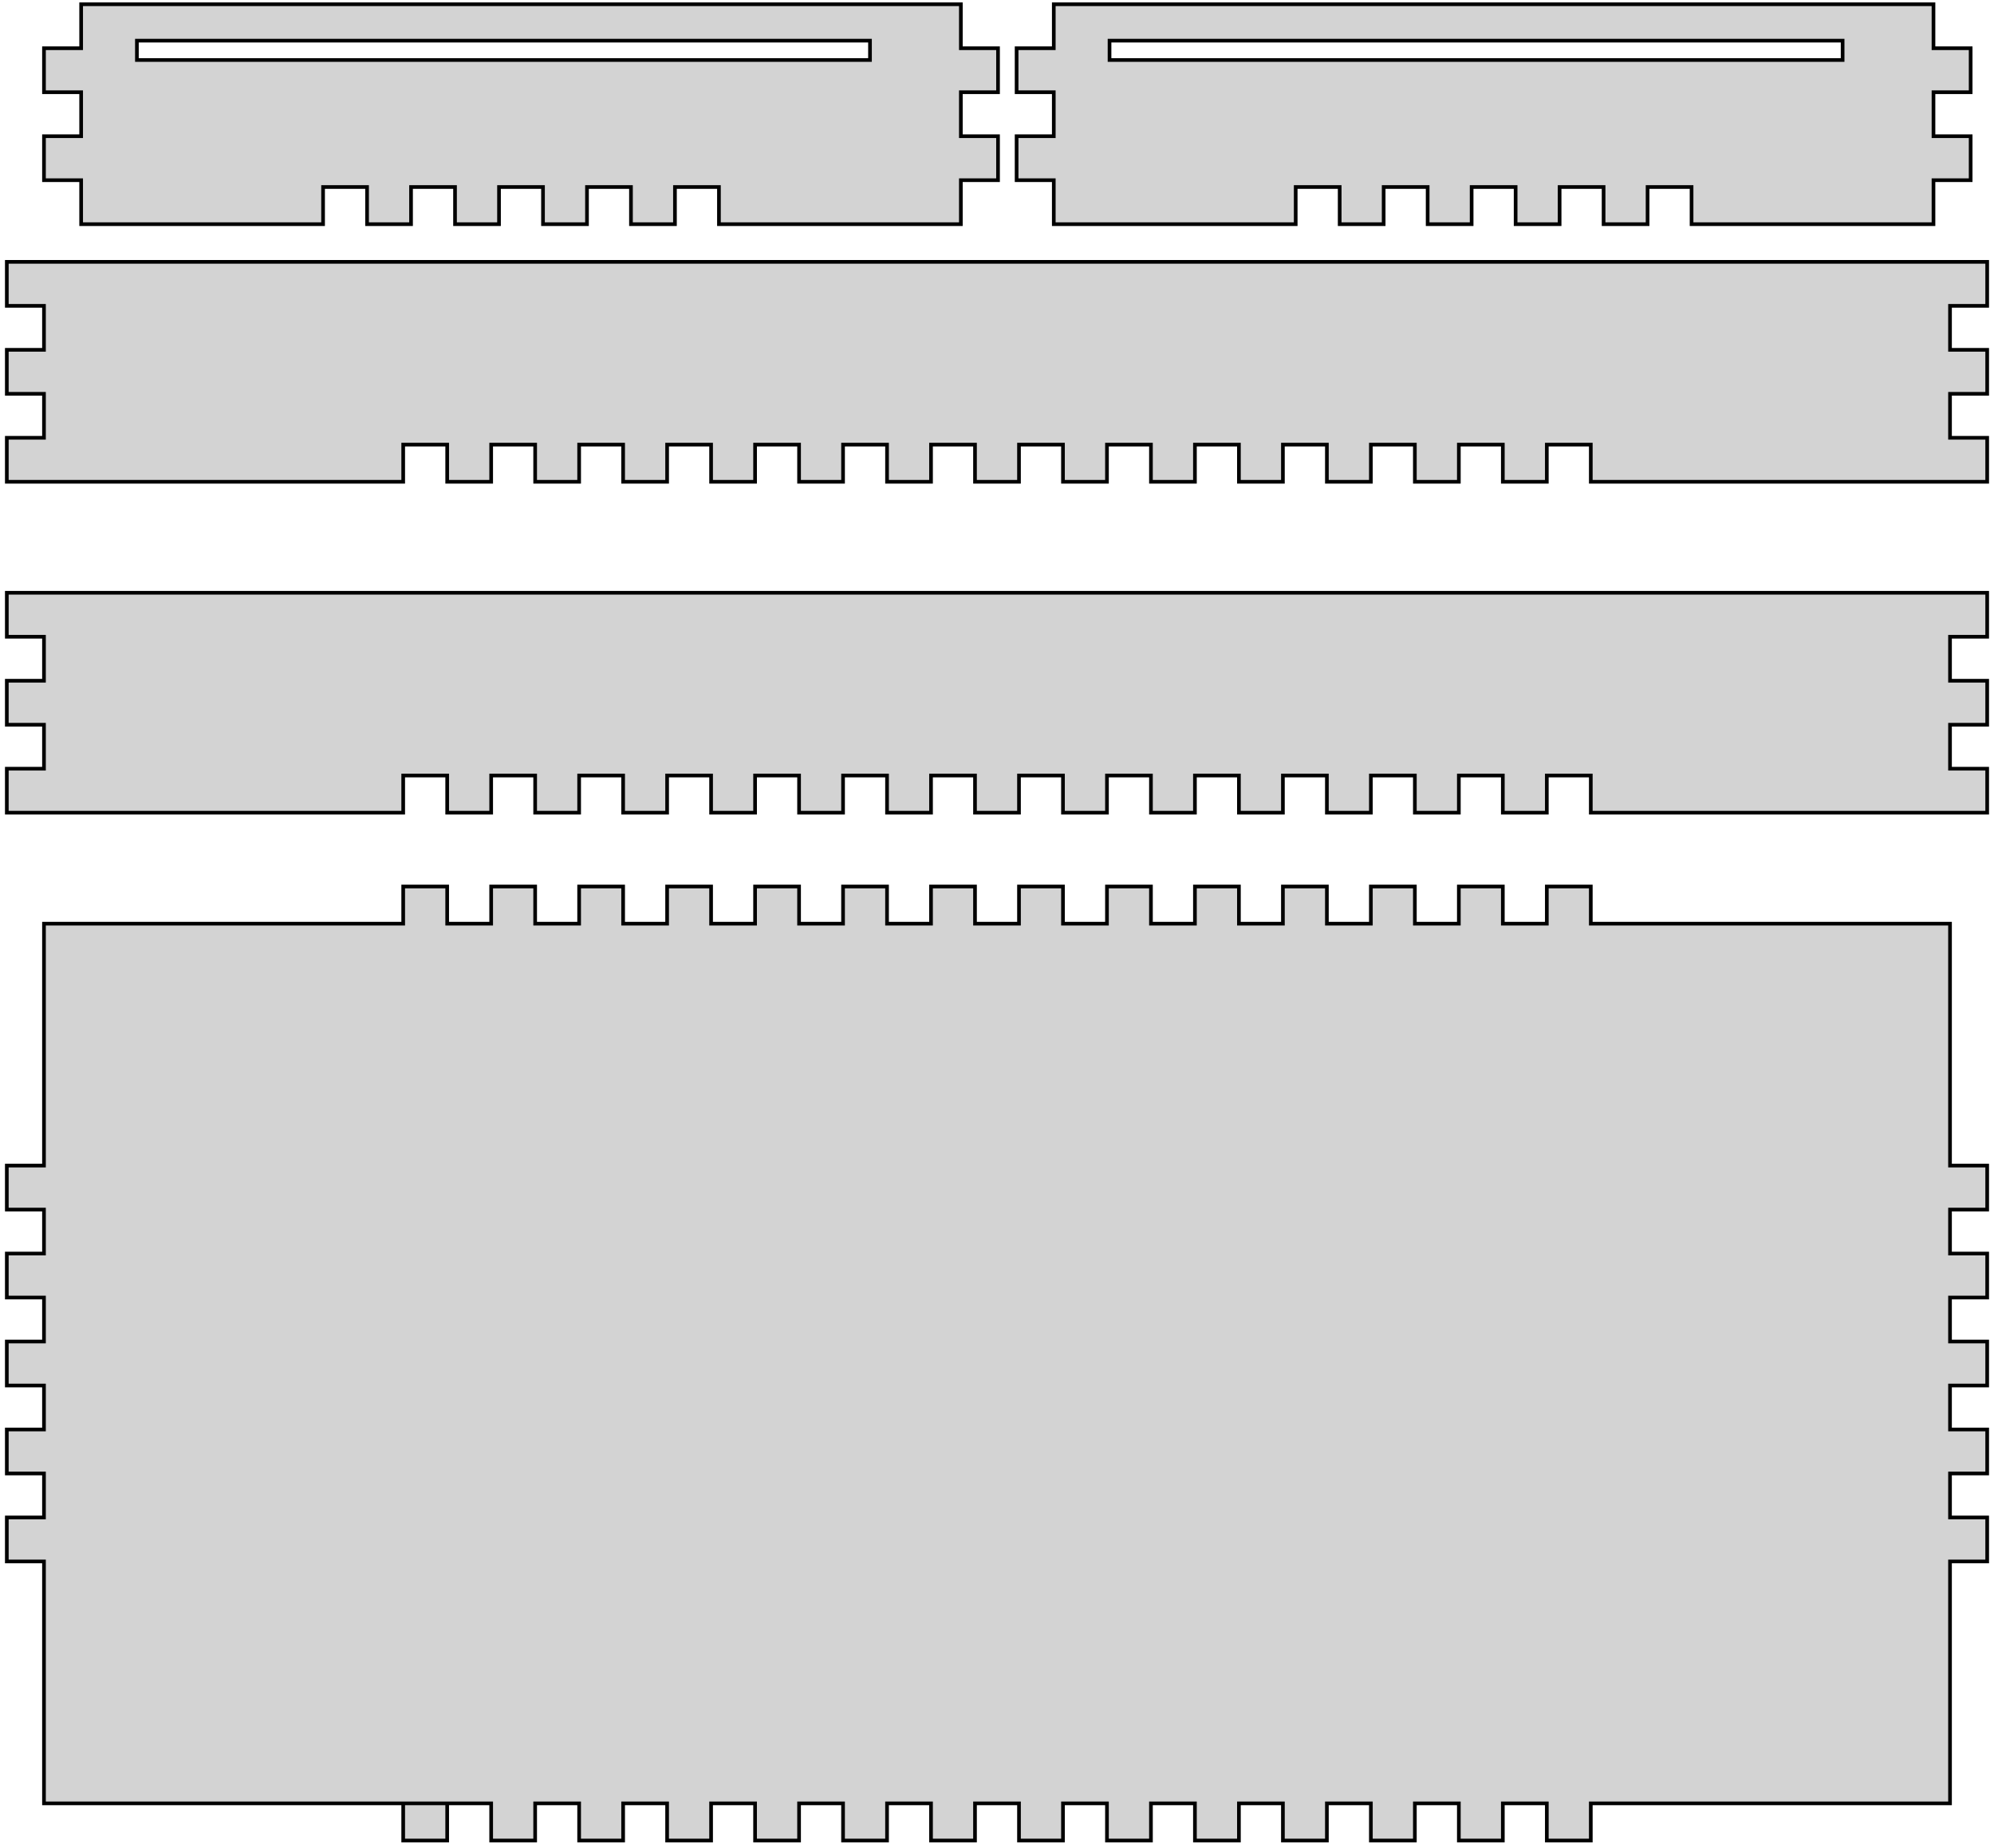
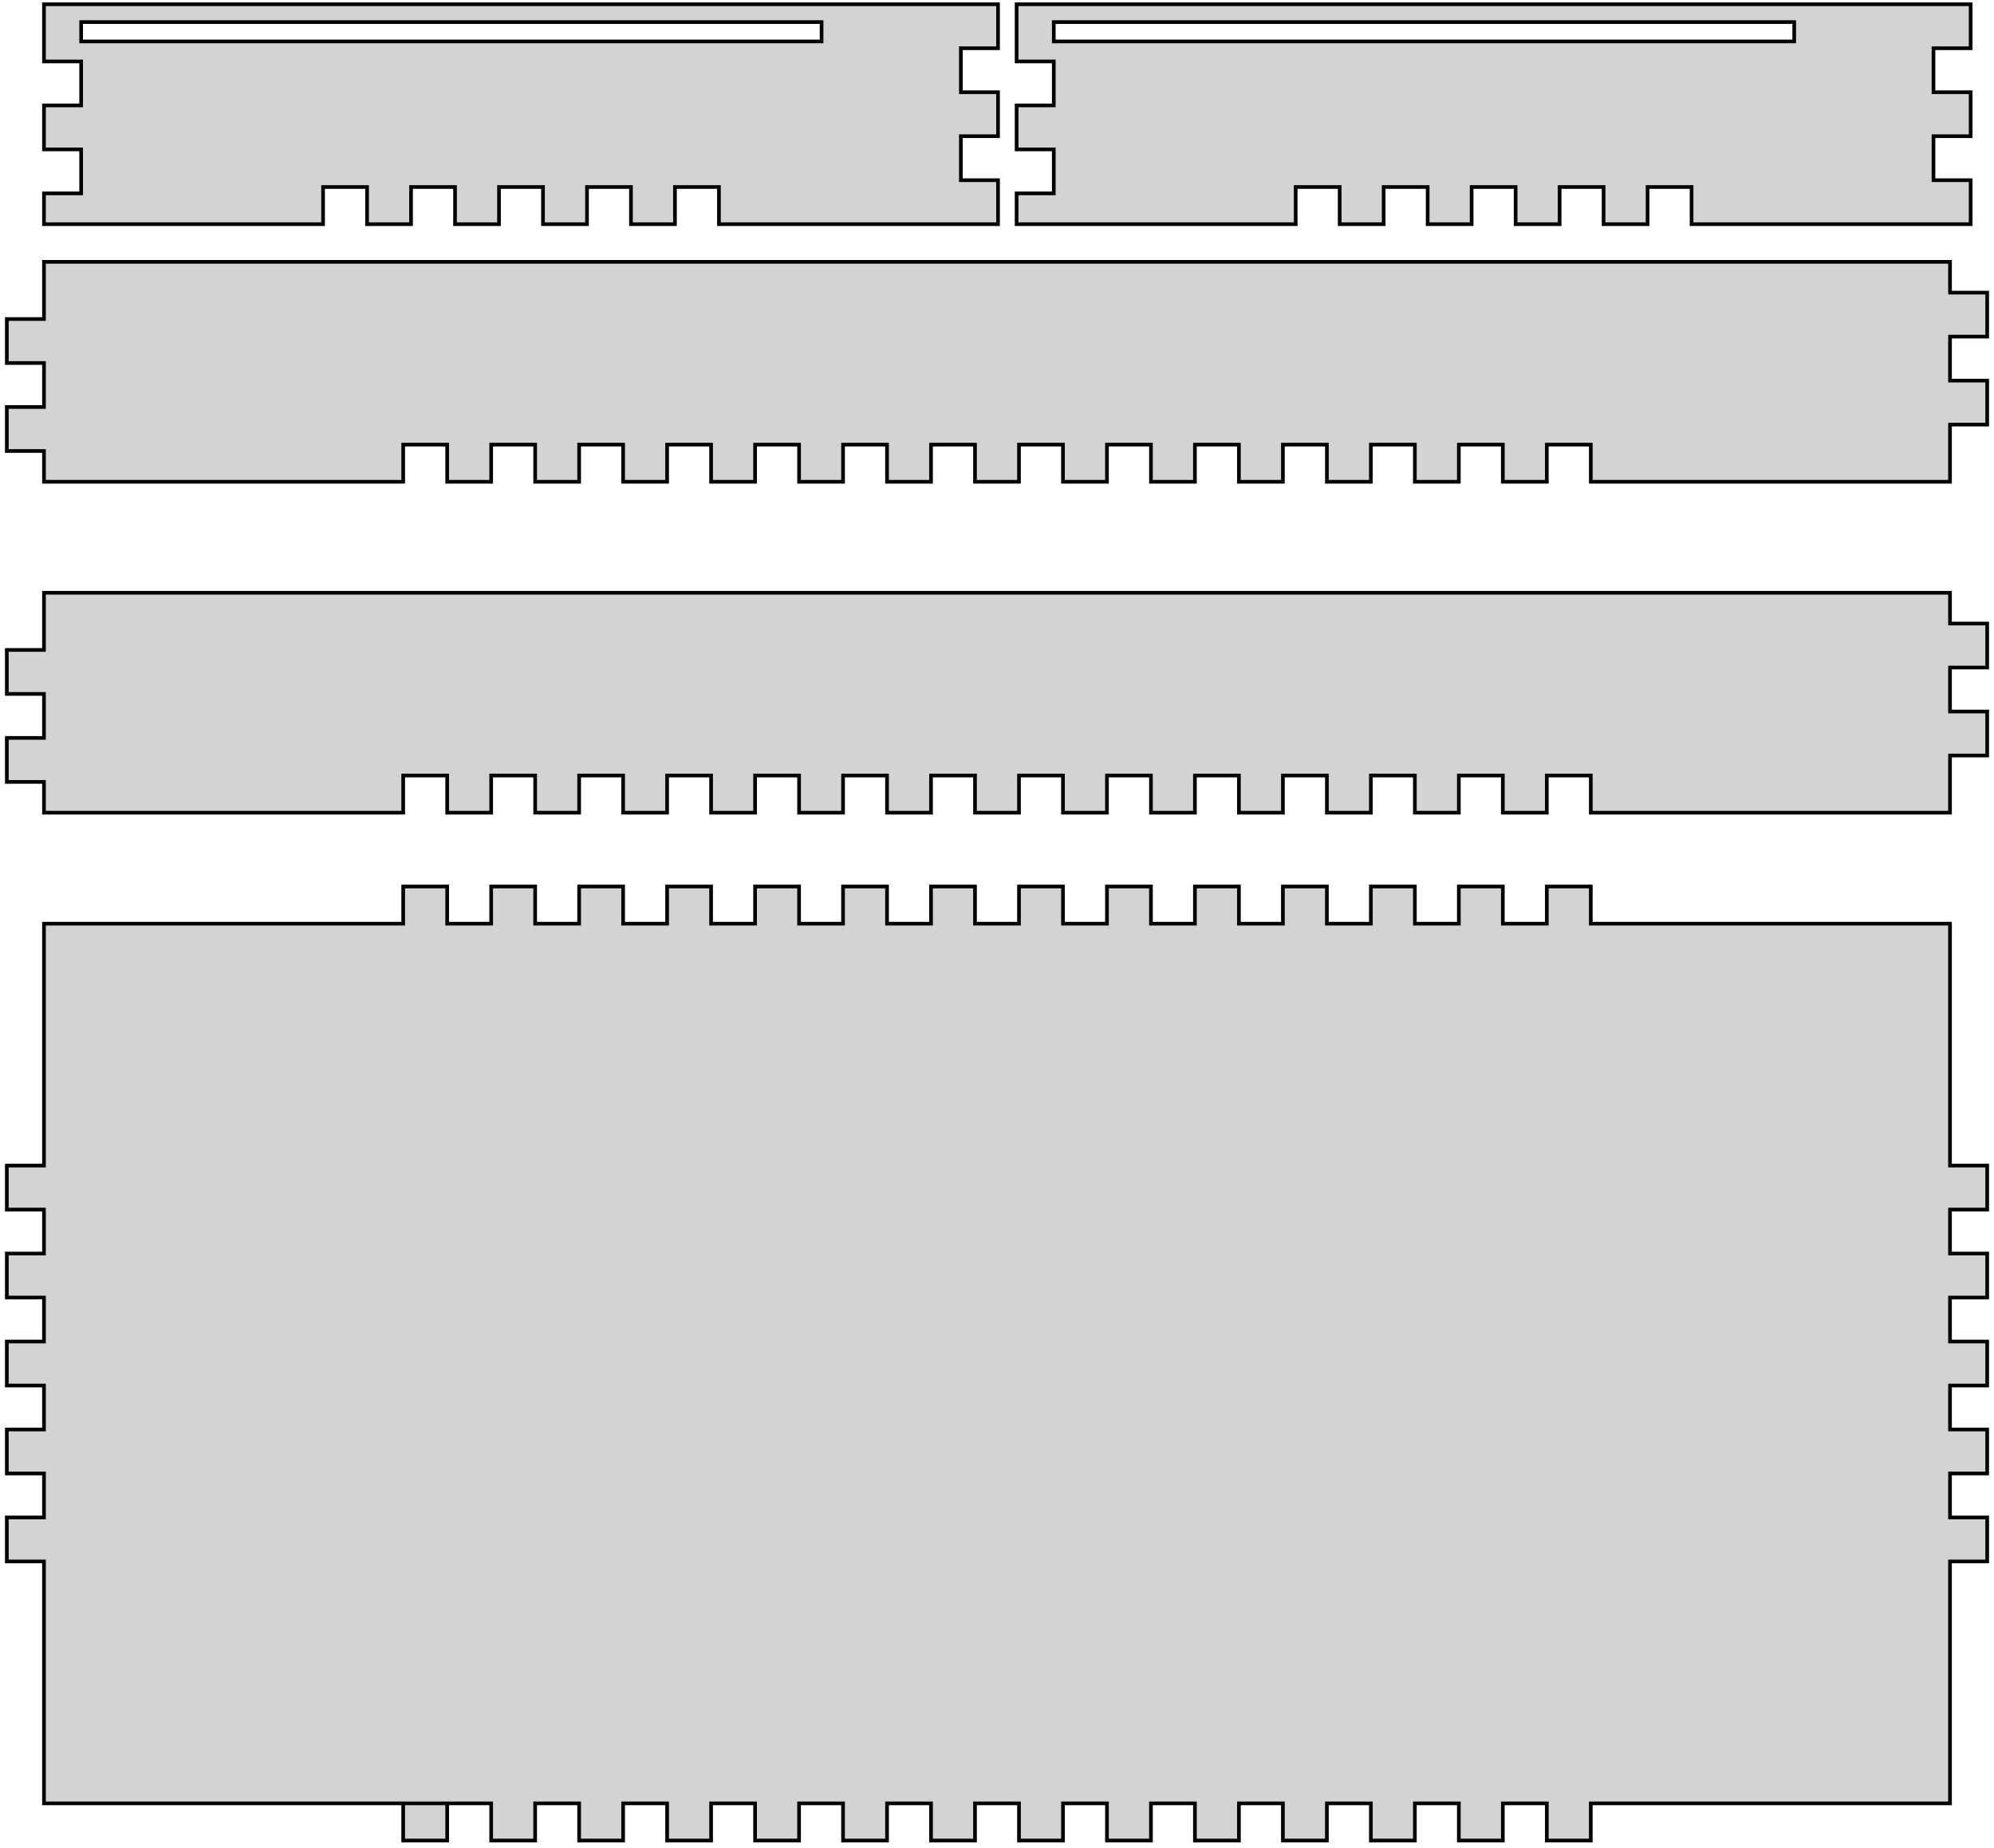
<svg xmlns="http://www.w3.org/2000/svg" width="272" height="252" viewBox="-6 -246 272 252" version="1.1">
-   <path d=" M 38.07,-220.49 L 44.07,-220.49 L 44.07,-215.42 L 50.07,-215.42 L 50.07,-220.49 L 56.07,-220.49  L 56.07,-215.42 L 62.07,-215.42 L 62.07,-220.49 L 68.07,-220.49 L 68.07,-215.42 L 74.07,-215.42  L 74.07,-220.49 L 80.07,-220.49 L 80.07,-215.42 L 86.07,-215.42 L 86.07,-220.49 L 92.07,-220.49  L 92.07,-215.42 L 125.07,-215.42 L 125.07,-221.42 L 130.14,-221.42 L 130.14,-227.42 L 125.07,-227.42  L 125.07,-233.42 L 130.14,-233.42 L 130.14,-239.42 L 125.07,-239.42 L 125.07,-245.42 L 5.07,-245.42  L 5.07,-239.42 L 0,-239.42 L 0,-233.42 L 5.07,-233.42 L 5.07,-227.42 L 0,-227.42  L 0,-221.42 L 5.07,-221.42 L 5.07,-215.42 L 38.07,-215.42 z M 12.675,-237.815 L 12.675,-240.455 L 112.675,-240.455 L 112.675,-237.815 z M 170.745,-220.49 L 176.745,-220.49 L 176.745,-215.42 L 182.745,-215.42 L 182.745,-220.49 L 188.745,-220.49  L 188.745,-215.42 L 194.745,-215.42 L 194.745,-220.49 L 200.745,-220.49 L 200.745,-215.42 L 206.745,-215.42  L 206.745,-220.49 L 212.745,-220.49 L 212.745,-215.42 L 218.745,-215.42 L 218.745,-220.49 L 224.745,-220.49  L 224.745,-215.42 L 257.745,-215.42 L 257.745,-221.42 L 262.815,-221.42 L 262.815,-227.42 L 257.745,-227.42  L 257.745,-233.42 L 262.815,-233.42 L 262.815,-239.42 L 257.745,-239.42 L 257.745,-245.42 L 137.745,-245.42  L 137.745,-239.42 L 132.675,-239.42 L 132.675,-233.42 L 137.745,-233.42 L 137.745,-227.42 L 132.675,-227.42  L 132.675,-221.42 L 137.745,-221.42 L 137.745,-215.42 L 170.745,-215.42 z M 145.35,-237.815 L 145.35,-240.455 L 245.35,-240.455 L 245.35,-237.815 z M 49,-185.35 L 55,-185.35 L 55,-180.28 L 61,-180.28 L 61,-185.35 L 67,-185.35  L 67,-180.28 L 73,-180.28 L 73,-185.35 L 79,-185.35 L 79,-180.28 L 85,-180.28  L 85,-185.35 L 91,-185.35 L 91,-180.28 L 97,-180.28 L 97,-185.35 L 103,-185.35  L 103,-180.28 L 109,-180.28 L 109,-185.35 L 115,-185.35 L 115,-180.28 L 121,-180.28  L 121,-185.35 L 127,-185.35 L 127,-180.28 L 133,-180.28 L 133,-185.35 L 139,-185.35  L 139,-180.28 L 145,-180.28 L 145,-185.35 L 151,-185.35 L 151,-180.28 L 157,-180.28  L 157,-185.35 L 163,-185.35 L 163,-180.28 L 169,-180.28 L 169,-185.35 L 175,-185.35  L 175,-180.28 L 181,-180.28 L 181,-185.35 L 187,-185.35 L 187,-180.28 L 193,-180.28  L 193,-185.35 L 199,-185.35 L 199,-180.28 L 205,-180.28 L 205,-185.35 L 211,-185.35  L 211,-180.28 L 265.07,-180.28 L 265.07,-186.28 L 260,-186.28 L 260,-192.28 L 265.07,-192.28  L 265.07,-198.28 L 260,-198.28 L 260,-204.28 L 265.07,-204.28 L 265.07,-210.28 L -5.07,-210.28  L -5.07,-204.28 L 0,-204.28 L 0,-198.28 L -5.07,-198.28 L -5.07,-192.28 L 0,-192.28  L 0,-186.28 L -5.07,-186.28 L -5.07,-180.28 L 49,-180.28 z M 49,-140.21 L 55,-140.21 L 55,-135.14 L 61,-135.14 L 61,-140.21 L 67,-140.21  L 67,-135.14 L 73,-135.14 L 73,-140.21 L 79,-140.21 L 79,-135.14 L 85,-135.14  L 85,-140.21 L 91,-140.21 L 91,-135.14 L 97,-135.14 L 97,-140.21 L 103,-140.21  L 103,-135.14 L 109,-135.14 L 109,-140.21 L 115,-140.21 L 115,-135.14 L 121,-135.14  L 121,-140.21 L 127,-140.21 L 127,-135.14 L 133,-135.14 L 133,-140.21 L 139,-140.21  L 139,-135.14 L 145,-135.14 L 145,-140.21 L 151,-140.21 L 151,-135.14 L 157,-135.14  L 157,-140.21 L 163,-140.21 L 163,-135.14 L 169,-135.14 L 169,-140.21 L 175,-140.21  L 175,-135.14 L 181,-135.14 L 181,-140.21 L 187,-140.21 L 187,-135.14 L 193,-135.14  L 193,-140.21 L 199,-140.21 L 199,-135.14 L 205,-135.14 L 205,-140.21 L 211,-140.21  L 211,-135.14 L 265.07,-135.14 L 265.07,-141.14 L 260,-141.14 L 260,-147.14 L 265.07,-147.14  L 265.07,-153.14 L 260,-153.14 L 260,-159.14 L 265.07,-159.14 L 265.07,-165.14 L -5.07,-165.14  L -5.07,-159.14 L 0,-159.14 L 0,-153.14 L -5.07,-153.14 L -5.07,-147.14 L 0,-147.14  L 0,-141.14 L -5.07,-141.14 L -5.07,-135.14 L 49,-135.14 z M 67,5.07 L 67,-0 L 73,-0 L 73,5.07 L 79,5.07 L 79,-0  L 85,-0 L 85,5.07 L 91,5.07 L 91,-0 L 97,-0 L 97,5.07  L 103,5.07 L 103,-0 L 109,-0 L 109,5.07 L 115,5.07 L 115,-0  L 121,-0 L 121,5.07 L 127,5.07 L 127,-0 L 133,-0 L 133,5.07  L 139,5.07 L 139,-0 L 145,-0 L 145,5.07 L 151,5.07 L 151,-0  L 157,-0 L 157,5.07 L 163,5.07 L 163,-0 L 169,-0 L 169,5.07  L 175,5.07 L 175,-0 L 181,-0 L 181,5.07 L 187,5.07 L 187,-0  L 193,-0 L 193,5.07 L 199,5.07 L 199,-0 L 205,-0 L 205,5.07  L 211,5.07 L 211,-0 L 260,-0 L 260,-33 L 265.07,-33 L 265.07,-39  L 260,-39 L 260,-45 L 265.07,-45 L 265.07,-51 L 260,-51 L 260,-57  L 265.07,-57 L 265.07,-63 L 260,-63 L 260,-69 L 265.07,-69 L 265.07,-75  L 260,-75 L 260,-81 L 265.07,-81 L 265.07,-87 L 260,-87 L 260,-120  L 211,-120 L 211,-125.07 L 205,-125.07 L 205,-120 L 199,-120 L 199,-125.07  L 193,-125.07 L 193,-120 L 187,-120 L 187,-125.07 L 181,-125.07 L 181,-120  L 175,-120 L 175,-125.07 L 169,-125.07 L 169,-120 L 163,-120 L 163,-125.07  L 157,-125.07 L 157,-120 L 151,-120 L 151,-125.07 L 145,-125.07 L 145,-120  L 139,-120 L 139,-125.07 L 133,-125.07 L 133,-120 L 127,-120 L 127,-125.07  L 121,-125.07 L 121,-120 L 115,-120 L 115,-125.07 L 109,-125.07 L 109,-120  L 103,-120 L 103,-125.07 L 97,-125.07 L 97,-120 L 91,-120 L 91,-125.07  L 85,-125.07 L 85,-120 L 79,-120 L 79,-125.07 L 73,-125.07 L 73,-120  L 67,-120 L 67,-125.07 L 61,-125.07 L 61,-120 L 55,-120 L 55,-125.07  L 49,-125.07 L 49,-120 L 0,-120 L 0,-87 L -5.07,-87 L -5.07,-81  L 0,-81 L 0,-75 L -5.07,-75 L -5.07,-69 L 0,-69 L 0,-63  L -5.07,-63 L -5.07,-57 L 0,-57 L 0,-51 L -5.07,-51 L -5.07,-45  L 0,-45 L 0,-39 L -5.07,-39 L -5.07,-33 L 0,-33 L 0,-0  L 61,-0 L 61,5.07 z M 55,-0 L 49,-0 L 49,5.07 L 55,5.07 z " stroke="black" fill="lightgray" stroke-width="0.5" />
+   <path d=" M 38.07,-220.49 L 44.07,-220.49 L 44.07,-215.42 L 50.07,-215.42 L 50.07,-220.49 L 56.07,-220.49  L 56.07,-215.42 L 62.07,-215.42 L 62.07,-220.49 L 68.07,-220.49 L 68.07,-215.42 L 74.07,-215.42  L 74.07,-220.49 L 80.07,-220.49 L 80.07,-215.42 L 86.07,-215.42 L 86.07,-220.49 L 92.07,-220.49  L 92.07,-215.42 L 130.14,-215.42 L 130.14,-221.42 L 125.07,-221.42 L 125.07,-227.42 L 130.14,-227.42  L 130.14,-233.42 L 125.07,-233.42 L 125.07,-239.42 L 130.14,-239.42 L 130.14,-245.42 L 0,-245.42  L 0,-237.62 L 5.07,-237.62 L 5.07,-231.62 L 0,-231.62 L 0,-225.62 L 5.07,-225.62  L 5.07,-219.62 L 0,-219.62 L 0,-215.42 L 38.07,-215.42 z M 5.07,-240.35 L 5.07,-242.99 L 106.07,-242.99 L 106.07,-240.35 z M 170.745,-220.49 L 176.745,-220.49 L 176.745,-215.42 L 182.745,-215.42 L 182.745,-220.49 L 188.745,-220.49  L 188.745,-215.42 L 194.745,-215.42 L 194.745,-220.49 L 200.745,-220.49 L 200.745,-215.42 L 206.745,-215.42  L 206.745,-220.49 L 212.745,-220.49 L 212.745,-215.42 L 218.745,-215.42 L 218.745,-220.49 L 224.745,-220.49  L 224.745,-215.42 L 262.815,-215.42 L 262.815,-221.42 L 257.745,-221.42 L 257.745,-227.42 L 262.815,-227.42  L 262.815,-233.42 L 257.745,-233.42 L 257.745,-239.42 L 262.815,-239.42 L 262.815,-245.42 L 132.675,-245.42  L 132.675,-237.62 L 137.745,-237.62 L 137.745,-231.62 L 132.675,-231.62 L 132.675,-225.62 L 137.745,-225.62  L 137.745,-219.62 L 132.675,-219.62 L 132.675,-215.42 L 170.745,-215.42 z M 137.745,-240.35 L 137.745,-242.99 L 238.745,-242.99 L 238.745,-240.35 z M 49,-185.35 L 55,-185.35 L 55,-180.28 L 61,-180.28 L 61,-185.35 L 67,-185.35  L 67,-180.28 L 73,-180.28 L 73,-185.35 L 79,-185.35 L 79,-180.28 L 85,-180.28  L 85,-185.35 L 91,-185.35 L 91,-180.28 L 97,-180.28 L 97,-185.35 L 103,-185.35  L 103,-180.28 L 109,-180.28 L 109,-185.35 L 115,-185.35 L 115,-180.28 L 121,-180.28  L 121,-185.35 L 127,-185.35 L 127,-180.28 L 133,-180.28 L 133,-185.35 L 139,-185.35  L 139,-180.28 L 145,-180.28 L 145,-185.35 L 151,-185.35 L 151,-180.28 L 157,-180.28  L 157,-185.35 L 163,-185.35 L 163,-180.28 L 169,-180.28 L 169,-185.35 L 175,-185.35  L 175,-180.28 L 181,-180.28 L 181,-185.35 L 187,-185.35 L 187,-180.28 L 193,-180.28  L 193,-185.35 L 199,-185.35 L 199,-180.28 L 205,-180.28 L 205,-185.35 L 211,-185.35  L 211,-180.28 L 260,-180.28 L 260,-188.08 L 265.07,-188.08 L 265.07,-194.08 L 260,-194.08  L 260,-200.08 L 265.07,-200.08 L 265.07,-206.08 L 260,-206.08 L 260,-210.28 L 0,-210.28  L 0,-202.48 L -5.07,-202.48 L -5.07,-196.48 L 0,-196.48 L 0,-190.48 L -5.07,-190.48  L -5.07,-184.48 L 0,-184.48 L 0,-180.28 L 49,-180.28 z M 49,-140.21 L 55,-140.21 L 55,-135.14 L 61,-135.14 L 61,-140.21 L 67,-140.21  L 67,-135.14 L 73,-135.14 L 73,-140.21 L 79,-140.21 L 79,-135.14 L 85,-135.14  L 85,-140.21 L 91,-140.21 L 91,-135.14 L 97,-135.14 L 97,-140.21 L 103,-140.21  L 103,-135.14 L 109,-135.14 L 109,-140.21 L 115,-140.21 L 115,-135.14 L 121,-135.14  L 121,-140.21 L 127,-140.21 L 127,-135.14 L 133,-135.14 L 133,-140.21 L 139,-140.21  L 139,-135.14 L 145,-135.14 L 145,-140.21 L 151,-140.21 L 151,-135.14 L 157,-135.14  L 157,-140.21 L 163,-140.21 L 163,-135.14 L 169,-135.14 L 169,-140.21 L 175,-140.21  L 175,-135.14 L 181,-135.14 L 181,-140.21 L 187,-140.21 L 187,-135.14 L 193,-135.14  L 193,-140.21 L 199,-140.21 L 199,-135.14 L 205,-135.14 L 205,-140.21 L 211,-140.21  L 211,-135.14 L 260,-135.14 L 260,-142.94 L 265.07,-142.94 L 265.07,-148.94 L 260,-148.94  L 260,-154.94 L 265.07,-154.94 L 265.07,-160.94 L 260,-160.94 L 260,-165.14 L 0,-165.14  L 0,-157.34 L -5.07,-157.34 L -5.07,-151.34 L 0,-151.34 L 0,-145.34 L -5.07,-145.34  L -5.07,-139.34 L 0,-139.34 L 0,-135.14 L 49,-135.14 z M 67,5.07 L 67,-0 L 73,-0 L 73,5.07 L 79,5.07 L 79,-0  L 85,-0 L 85,5.07 L 91,5.07 L 91,-0 L 97,-0 L 97,5.07  L 103,5.07 L 103,-0 L 109,-0 L 109,5.07 L 115,5.07 L 115,-0  L 121,-0 L 121,5.07 L 127,5.07 L 127,-0 L 133,-0 L 133,5.07  L 139,5.07 L 139,-0 L 145,-0 L 145,5.07 L 151,5.07 L 151,-0  L 157,-0 L 157,5.07 L 163,5.07 L 163,-0 L 169,-0 L 169,5.07  L 175,5.07 L 175,-0 L 181,-0 L 181,5.07 L 187,5.07 L 187,-0  L 193,-0 L 193,5.07 L 199,5.07 L 199,-0 L 205,-0 L 205,5.07  L 211,5.07 L 211,-0 L 260,-0 L 260,-33 L 265.07,-33 L 265.07,-39  L 260,-39 L 260,-45 L 265.07,-45 L 265.07,-51 L 260,-51 L 260,-57  L 265.07,-57 L 265.07,-63 L 260,-63 L 260,-69 L 265.07,-69 L 265.07,-75  L 260,-75 L 260,-81 L 265.07,-81 L 265.07,-87 L 260,-87 L 260,-120  L 211,-120 L 211,-125.07 L 205,-125.07 L 205,-120 L 199,-120 L 199,-125.07  L 193,-125.07 L 193,-120 L 187,-120 L 187,-125.07 L 181,-125.07 L 181,-120  L 175,-120 L 175,-125.07 L 169,-125.07 L 169,-120 L 163,-120 L 163,-125.07  L 157,-125.07 L 157,-120 L 151,-120 L 151,-125.07 L 145,-125.07 L 145,-120  L 139,-120 L 139,-125.07 L 133,-125.07 L 133,-120 L 127,-120 L 127,-125.07  L 121,-125.07 L 121,-120 L 115,-120 L 115,-125.07 L 109,-125.07 L 109,-120  L 103,-120 L 103,-125.07 L 97,-125.07 L 97,-120 L 91,-120 L 91,-125.07  L 85,-125.07 L 85,-120 L 79,-120 L 79,-125.07 L 73,-125.07 L 73,-120  L 67,-120 L 67,-125.07 L 61,-125.07 L 61,-120 L 55,-120 L 55,-125.07  L 49,-125.07 L 49,-120 L 0,-120 L 0,-87 L -5.07,-87 L -5.07,-81  L 0,-81 L 0,-75 L -5.07,-75 L -5.07,-69 L 0,-69 L 0,-63  L -5.07,-63 L -5.07,-57 L 0,-57 L 0,-51 L -5.07,-51 L -5.07,-45  L 0,-45 L 0,-39 L -5.07,-39 L -5.07,-33 L 0,-33 L 0,-0  L 61,-0 L 61,5.07 z M 55,-0 L 49,-0 L 49,5.07 L 55,5.07 z " stroke="black" fill="lightgray" stroke-width="0.5" />
</svg>
